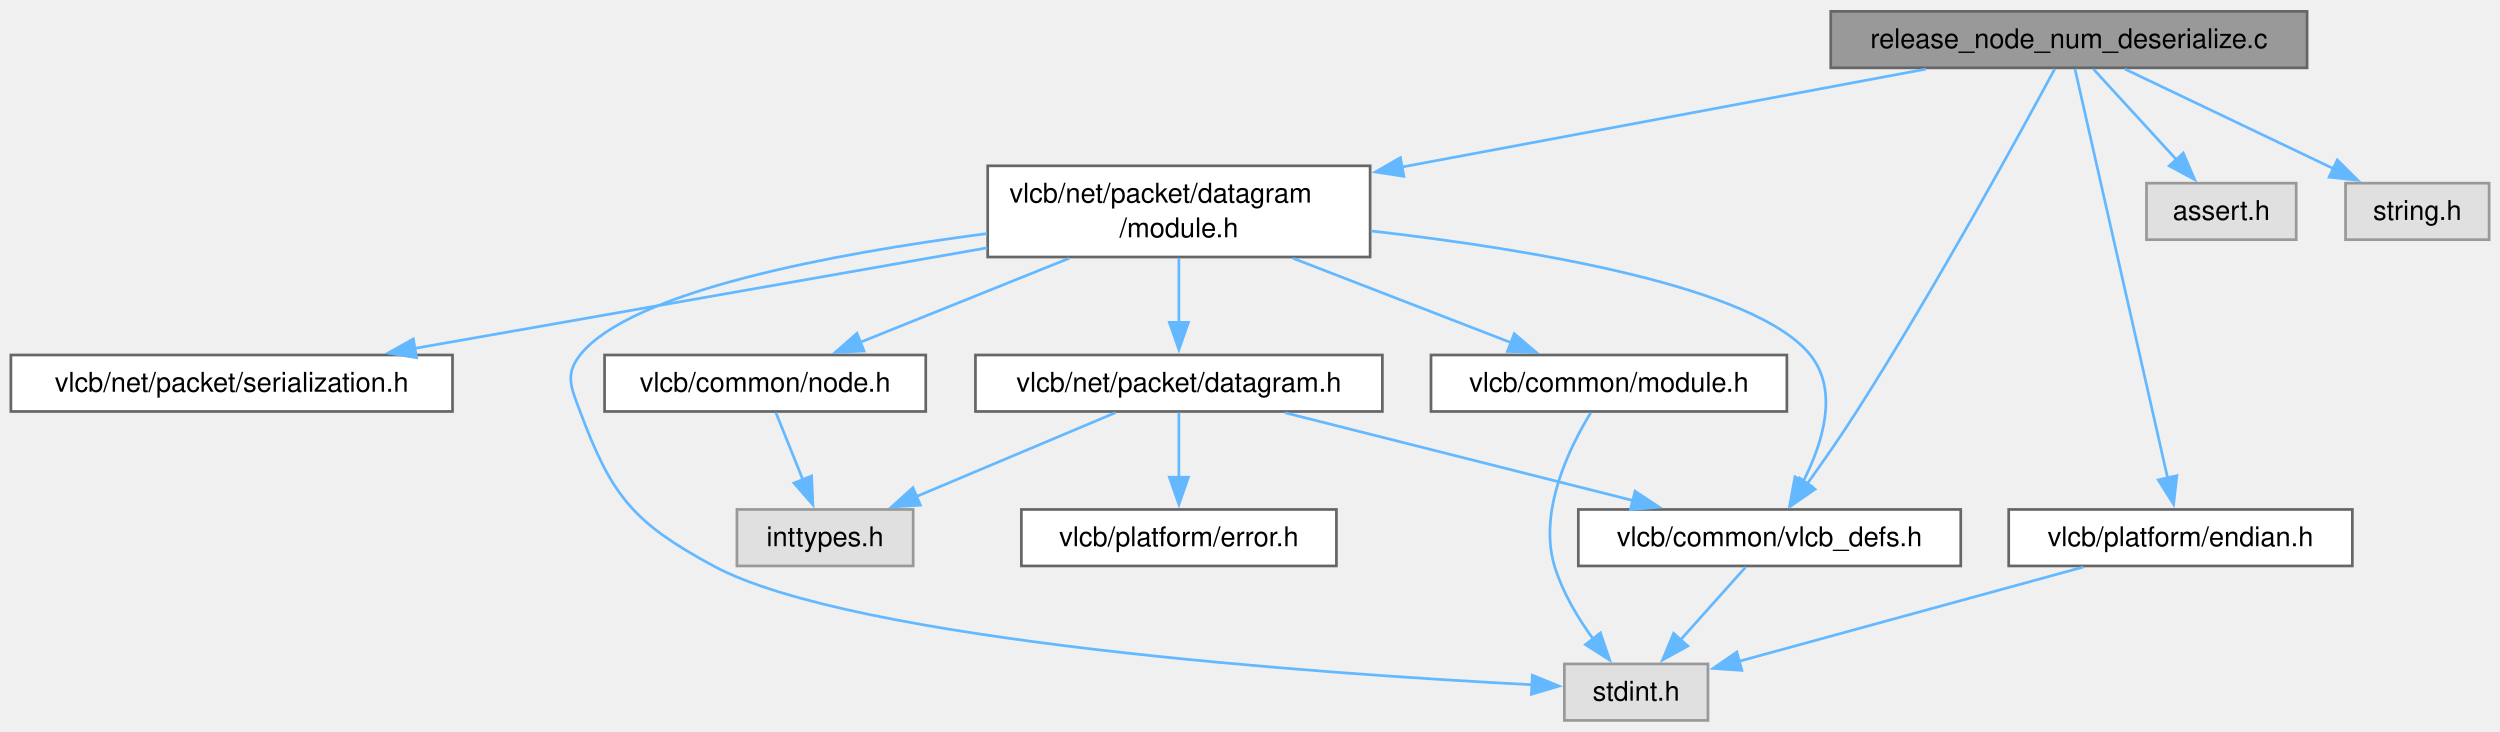
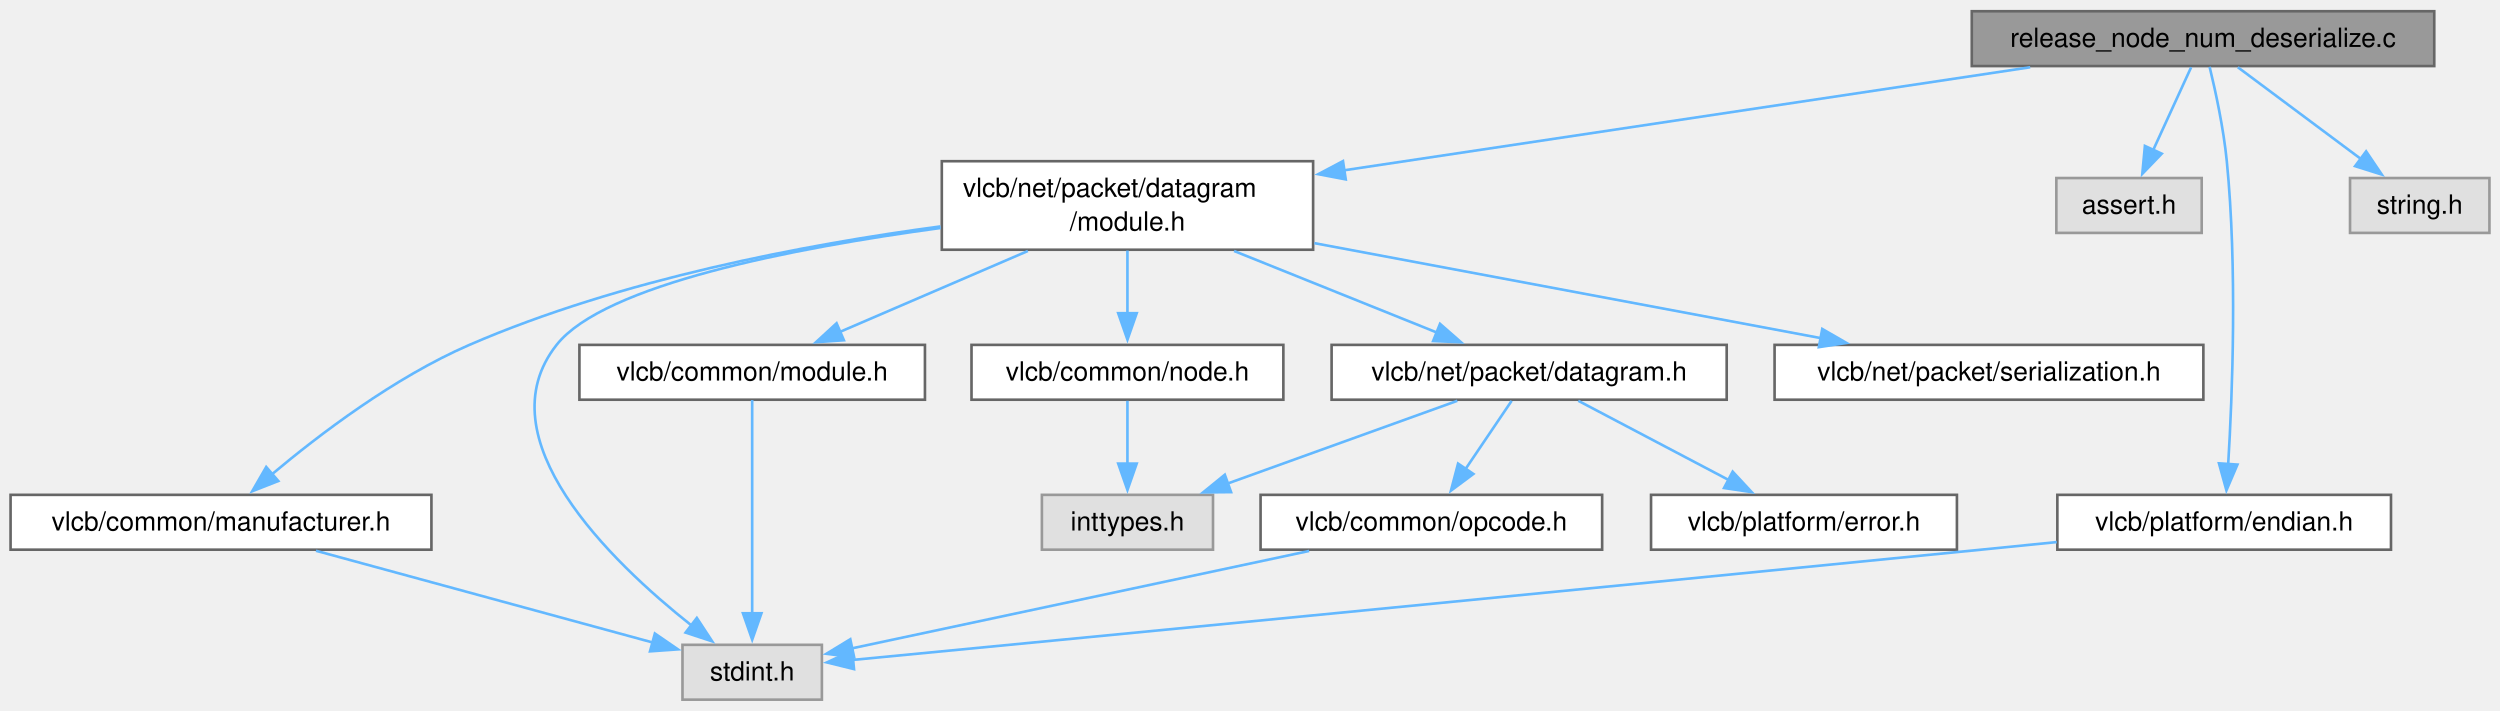
- <svg xmlns="http://www.w3.org/2000/svg" xmlns:xlink="http://www.w3.org/1999/xlink" width="919pt" height="269pt" viewBox="0.00 0.00 918.50 268.50">
+ <svg xmlns="http://www.w3.org/2000/svg" xmlns:xlink="http://www.w3.org/1999/xlink" width="946pt" height="269pt" viewBox="0.00 0.00 946.00 268.50">
  <g id="graph0" class="graph" transform="scale(1 1) rotate(0) translate(4 264.5)">
    <g id="Node000001" class="node">
      <g id="a_Node000001">
        <a xlink:title=" ">
-           <polygon fill="#999999" stroke="#666666" points="843.62,-260.5 668.62,-260.5 668.62,-239.75 843.62,-239.75 843.62,-260.5" />
-           <text text-anchor="middle" x="756.12" y="-247" font-family="Helvetica,sans-Serif" font-size="10.00">release_node_num_deserialize.c</text>
+           <polygon fill="#999999" stroke="#666666" points="917.12,-260.5 742.12,-260.5 742.12,-239.75 917.12,-239.75 917.12,-260.5" />
+           <text text-anchor="middle" x="829.62" y="-247" font-family="Helvetica,sans-Serif" font-size="10.00">release_node_num_deserialize.c</text>
        </a>
      </g>
    </g>
    <g id="Node000002" class="node">
      <g id="a_Node000002">
        <a xlink:href="net_2inc_2vlcb_2net_2packet_2datagram_2module_8h.html" target="_top" xlink:title=" ">
-           <polygon fill="white" stroke="#666666" points="499.38,-203.75 358.88,-203.75 358.88,-170.25 499.38,-170.25 499.38,-203.75" />
-           <text text-anchor="start" x="366.88" y="-190.25" font-family="Helvetica,sans-Serif" font-size="10.00">vlcb/net/packet/datagram</text>
-           <text text-anchor="middle" x="429.12" y="-177.5" font-family="Helvetica,sans-Serif" font-size="10.00">/module.h</text>
+           <polygon fill="white" stroke="#666666" points="492.88,-203.75 352.38,-203.75 352.38,-170.25 492.88,-170.25 492.88,-203.75" />
+           <text text-anchor="start" x="360.38" y="-190.25" font-family="Helvetica,sans-Serif" font-size="10.00">vlcb/net/packet/datagram</text>
+           <text text-anchor="middle" x="422.62" y="-177.5" font-family="Helvetica,sans-Serif" font-size="10.00">/module.h</text>
        </a>
      </g>
    </g>
    <g id="edge1_Node000001_Node000002" class="edge">
      <g id="a_edge1_Node000001_Node000002">
        <a xlink:title=" ">
-           <path fill="none" stroke="#63b8ff" d="M703.59,-239.3C651.58,-229.58 571.21,-214.56 510.86,-203.28" />
-           <polygon fill="#63b8ff" stroke="#63b8ff" points="511.79,-199.89 501.32,-201.5 510.51,-206.77 511.79,-199.89" />
-         </a>
-       </g>
-     </g>
-     <g id="Node000007" class="node">
-       <g id="a_Node000007">
-         <a xlink:href="vlcb__defs_8h.html" target="_top" xlink:title=" ">
-           <polygon fill="white" stroke="#666666" points="716.38,-77.5 575.88,-77.5 575.88,-56.75 716.38,-56.75 716.38,-77.5" />
-           <text text-anchor="middle" x="646.12" y="-64" font-family="Helvetica,sans-Serif" font-size="10.00">vlcb/common/vlcb_defs.h</text>
-         </a>
-       </g>
-     </g>
-     <g id="edge15_Node000001_Node000007" class="edge">
-       <g id="a_edge15_Node000001_Node000007">
-         <a xlink:title=" ">
-           <path fill="none" stroke="#63b8ff" d="M750.94,-239.41C738.83,-216.88 707.5,-159.52 678.12,-113.5 672.44,-104.59 665.75,-94.98 659.96,-86.91" />
-           <polygon fill="#63b8ff" stroke="#63b8ff" points="662.85,-84.94 654.14,-78.91 657.19,-89.06 662.85,-84.94" />
-         </a>
-       </g>
-     </g>
-     <g id="Node000011" class="node">
-       <g id="a_Node000011">
-         <a xlink:title=" ">
-           <polygon fill="#e0e0e0" stroke="#999999" points="839.62,-197.38 784.62,-197.38 784.62,-176.62 839.62,-176.62 839.62,-197.38" />
-           <text text-anchor="middle" x="812.12" y="-183.88" font-family="Helvetica,sans-Serif" font-size="10.00">assert.h</text>
-         </a>
-       </g>
-     </g>
-     <g id="edge14_Node000001_Node000011" class="edge">
-       <g id="a_edge14_Node000001_Node000011">
-         <a xlink:title=" ">
-           <path fill="none" stroke="#63b8ff" d="M765.12,-239.3C773.33,-230.34 785.68,-216.87 795.65,-205.98" />
-           <polygon fill="#63b8ff" stroke="#63b8ff" points="798.14,-208.45 802.31,-198.71 792.98,-203.72 798.14,-208.45" />
+           <path fill="none" stroke="#63b8ff" d="M764.23,-239.3C693.56,-228.69 580.8,-211.75 504.33,-200.27" />
+           <polygon fill="#63b8ff" stroke="#63b8ff" points="505.23,-196.87 494.82,-198.84 504.19,-203.79 505.23,-196.87" />
        </a>
      </g>
    </g>
    <g id="Node000012" class="node">
      <g id="a_Node000012">
-         <a xlink:href="endian_8h.html" target="_top" xlink:title=" ">
-           <polygon fill="white" stroke="#666666" points="860.25,-77.5 734,-77.5 734,-56.75 860.25,-56.75 860.25,-77.5" />
-           <text text-anchor="middle" x="797.12" y="-64" font-family="Helvetica,sans-Serif" font-size="10.00">vlcb/platform/endian.h</text>
-         </a>
-       </g>
-     </g>
-     <g id="edge16_Node000001_Node000012" class="edge">
-       <g id="a_edge16_Node000001_Node000012">
-         <a xlink:title=" ">
-           <path fill="none" stroke="#63b8ff" d="M758.33,-239.39C764.75,-211.04 783.56,-128.01 792.41,-88.93" />
-           <polygon fill="#63b8ff" stroke="#63b8ff" points="795.78,-89.91 794.58,-79.38 788.95,-88.36 795.78,-89.91" />
+         <a xlink:title=" ">
+           <polygon fill="#e0e0e0" stroke="#999999" points="829.12,-197.38 774.12,-197.38 774.12,-176.62 829.12,-176.62 829.12,-197.38" />
+           <text text-anchor="middle" x="801.62" y="-183.88" font-family="Helvetica,sans-Serif" font-size="10.00">assert.h</text>
+         </a>
+       </g>
+     </g>
+     <g id="edge15_Node000001_Node000012" class="edge">
+       <g id="a_edge15_Node000001_Node000012">
+         <a xlink:title=" ">
+           <path fill="none" stroke="#63b8ff" d="M825.13,-239.3C821.27,-230.88 815.58,-218.47 810.77,-207.97" />
+           <polygon fill="#63b8ff" stroke="#63b8ff" points="814,-206.6 806.65,-198.97 807.63,-209.52 814,-206.6" />
        </a>
      </g>
    </g>
    <g id="Node000013" class="node">
      <g id="a_Node000013">
-         <a xlink:title=" ">
-           <polygon fill="#e0e0e0" stroke="#999999" points="910.5,-197.38 857.75,-197.38 857.75,-176.62 910.5,-176.62 910.5,-197.38" />
-           <text text-anchor="middle" x="884.12" y="-183.88" font-family="Helvetica,sans-Serif" font-size="10.00">string.h</text>
-         </a>
-       </g>
-     </g>
-     <g id="edge18_Node000001_Node000013" class="edge">
-       <g id="a_edge18_Node000001_Node000013">
-         <a xlink:title=" ">
-           <path fill="none" stroke="#63b8ff" d="M776.69,-239.3C797.4,-229.41 829.61,-214.03 853.36,-202.69" />
-           <polygon fill="#63b8ff" stroke="#63b8ff" points="854.73,-205.92 862.24,-198.45 851.71,-199.6 854.73,-205.92" />
+         <a xlink:href="endian_8h.html" target="_top" xlink:title=" ">
+           <polygon fill="white" stroke="#666666" points="900.75,-77.5 774.5,-77.5 774.5,-56.75 900.75,-56.75 900.75,-77.5" />
+           <text text-anchor="middle" x="837.62" y="-64" font-family="Helvetica,sans-Serif" font-size="10.00">vlcb/platform/endian.h</text>
+         </a>
+       </g>
+     </g>
+     <g id="edge16_Node000001_Node000013" class="edge">
+       <g id="a_edge16_Node000001_Node000013">
+         <a xlink:title=" ">
+           <path fill="none" stroke="#63b8ff" d="M832.11,-239.47C834.33,-230.34 837.4,-216.22 838.62,-203.75 842.6,-163.27 840.76,-115.67 839.14,-88.99" />
+           <polygon fill="#63b8ff" stroke="#63b8ff" points="842.64,-88.95 838.48,-79.2 835.66,-89.41 842.64,-88.95" />
+         </a>
+       </g>
+     </g>
+     <g id="Node000014" class="node">
+       <g id="a_Node000014">
+         <a xlink:title=" ">
+           <polygon fill="#e0e0e0" stroke="#999999" points="938,-197.38 885.25,-197.38 885.25,-176.62 938,-176.62 938,-197.38" />
+           <text text-anchor="middle" x="911.62" y="-183.88" font-family="Helvetica,sans-Serif" font-size="10.00">string.h</text>
+         </a>
+       </g>
+     </g>
+     <g id="edge18_Node000001_Node000014" class="edge">
+       <g id="a_edge18_Node000001_Node000014">
+         <a xlink:title=" ">
+           <path fill="none" stroke="#63b8ff" d="M842.8,-239.3C855.35,-229.95 874.49,-215.68 889.41,-204.56" />
+           <polygon fill="#63b8ff" stroke="#63b8ff" points="891.34,-207.48 897.27,-198.7 887.16,-201.87 891.34,-207.48" />
        </a>
      </g>
    </g>
    <g id="Node000003" class="node">
      <g id="a_Node000003">
-         <a xlink:href="common_2inc_2vlcb_2common_2module_8h.html" target="_top" xlink:title=" ">
-           <polygon fill="white" stroke="#666666" points="652.5,-134.25 521.75,-134.25 521.75,-113.5 652.5,-113.5 652.5,-134.25" />
-           <text text-anchor="middle" x="587.12" y="-120.75" font-family="Helvetica,sans-Serif" font-size="10.00">vlcb/common/module.h</text>
+         <a xlink:href="manufacturer_8h.html" target="_top" xlink:title=" ">
+           <polygon fill="white" stroke="#666666" points="159.25,-77.5 0,-77.5 0,-56.75 159.25,-56.75 159.25,-77.5" />
+           <text text-anchor="middle" x="79.62" y="-64" font-family="Helvetica,sans-Serif" font-size="10.00">vlcb/common/manufacturer.h</text>
        </a>
      </g>
    </g>
    <g id="edge2_Node000002_Node000003" class="edge">
      <g id="a_edge2_Node000002_Node000003">
        <a xlink:title=" ">
-           <path fill="none" stroke="#63b8ff" d="M471.05,-169.78C495.99,-160.13 527.31,-148.02 551.12,-138.8" />
-           <polygon fill="#63b8ff" stroke="#63b8ff" points="552.34,-142.08 560.41,-135.21 549.82,-135.56 552.34,-142.08" />
+           <path fill="none" stroke="#63b8ff" d="M351.88,-179.08C300.73,-172.24 230.85,-159.05 173.62,-134.25 145.25,-121.95 116.78,-100.31 98.73,-85.14" />
+           <polygon fill="#63b8ff" stroke="#63b8ff" points="101.31,-82.74 91.44,-78.87 96.74,-88.05 101.31,-82.74" />
        </a>
      </g>
    </g>
    <g id="Node000004" class="node">
      <g id="a_Node000004">
        <a xlink:title=" ">
-           <polygon fill="#e0e0e0" stroke="#999999" points="623.5,-20.75 570.75,-20.75 570.75,0 623.5,0 623.5,-20.75" />
-           <text text-anchor="middle" x="597.12" y="-7.25" font-family="Helvetica,sans-Serif" font-size="10.00">stdint.h</text>
-         </a>
-       </g>
-     </g>
-     <g id="edge13_Node000002_Node000004" class="edge">
-       <g id="a_edge13_Node000002_Node000004">
-         <a xlink:title=" ">
-           <path fill="none" stroke="#63b8ff" d="M358.59,-178.85C301.48,-171.44 227.61,-157.59 209.12,-134.25 203.4,-127.02 205.91,-122.14 209.12,-113.5 220.74,-82.27 228.81,-72.6 258.12,-56.75 309.48,-28.97 481.98,-17.1 559.2,-13.08" />
-           <polygon fill="#63b8ff" stroke="#63b8ff" points="558.98,-16.6 568.8,-12.6 558.63,-9.61 558.98,-16.6" />
+           <polygon fill="#e0e0e0" stroke="#999999" points="307,-20.75 254.25,-20.75 254.25,0 307,0 307,-20.75" />
+           <text text-anchor="middle" x="280.62" y="-7.25" font-family="Helvetica,sans-Serif" font-size="10.00">stdint.h</text>
+         </a>
+       </g>
+     </g>
+     <g id="edge14_Node000002_Node000004" class="edge">
+       <g id="a_edge14_Node000002_Node000004">
+         <a xlink:title=" ">
+           <path fill="none" stroke="#63b8ff" d="M351.96,-178.49C296.09,-170.91 224.59,-157.03 206.62,-134.25 178.81,-98.99 226.91,-52.43 257.77,-27.99" />
+           <polygon fill="#63b8ff" stroke="#63b8ff" points="259.68,-30.93 265.49,-22.07 255.42,-25.38 259.68,-30.93" />
        </a>
      </g>
    </g>
    <g id="Node000005" class="node">
      <g id="a_Node000005">
-         <a xlink:href="node_8h.html" target="_top" xlink:title=" ">
-           <polygon fill="white" stroke="#666666" points="336.12,-134.25 218.12,-134.25 218.12,-113.5 336.12,-113.5 336.12,-134.25" />
-           <text text-anchor="middle" x="277.12" y="-120.75" font-family="Helvetica,sans-Serif" font-size="10.00">vlcb/common/node.h</text>
+         <a xlink:href="common_2inc_2vlcb_2common_2module_8h.html" target="_top" xlink:title=" ">
+           <polygon fill="white" stroke="#666666" points="346,-134.25 215.25,-134.25 215.25,-113.5 346,-113.5 346,-134.25" />
+           <text text-anchor="middle" x="280.62" y="-120.75" font-family="Helvetica,sans-Serif" font-size="10.00">vlcb/common/module.h</text>
        </a>
      </g>
    </g>
    <g id="edge4_Node000002_Node000005" class="edge">
      <g id="a_edge4_Node000002_Node000005">
        <a xlink:title=" ">
-           <path fill="none" stroke="#63b8ff" d="M388.79,-169.78C364.91,-160.18 334.94,-148.13 312.07,-138.93" />
-           <polygon fill="#63b8ff" stroke="#63b8ff" points="313.46,-135.71 302.87,-135.23 310.85,-142.21 313.46,-135.71" />
-         </a>
-       </g>
-     </g>
-     <g id="edge6_Node000002_Node000007" class="edge">
-       <g id="a_edge6_Node000002_Node000007">
-         <a xlink:title=" ">
-           <path fill="none" stroke="#63b8ff" d="M499.63,-179.84C560.29,-172.91 641.12,-159.21 661.12,-134.25 671.69,-121.07 665.7,-101.9 658.4,-87.59" />
-           <polygon fill="#63b8ff" stroke="#63b8ff" points="661.55,-86.05 653.56,-79.09 655.47,-89.51 661.55,-86.05" />
+           <path fill="none" stroke="#63b8ff" d="M384.94,-169.78C362.83,-160.26 335.15,-148.35 313.86,-139.18" />
+           <polygon fill="#63b8ff" stroke="#63b8ff" points="315.33,-136 304.76,-135.26 312.56,-142.43 315.33,-136" />
+         </a>
+       </g>
+     </g>
+     <g id="Node000006" class="node">
+       <g id="a_Node000006">
+         <a xlink:href="node_8h.html" target="_top" xlink:title=" ">
+           <polygon fill="white" stroke="#666666" points="481.62,-134.25 363.62,-134.25 363.62,-113.5 481.62,-113.5 481.62,-134.25" />
+           <text text-anchor="middle" x="422.62" y="-120.75" font-family="Helvetica,sans-Serif" font-size="10.00">vlcb/common/node.h</text>
+         </a>
+       </g>
+     </g>
+     <g id="edge6_Node000002_Node000006" class="edge">
+       <g id="a_edge6_Node000002_Node000006">
+         <a xlink:title=" ">
+           <path fill="none" stroke="#63b8ff" d="M422.62,-169.94C422.62,-162.6 422.62,-153.82 422.62,-145.96" />
+           <polygon fill="#63b8ff" stroke="#63b8ff" points="426.13,-146.23 422.63,-136.23 419.13,-146.23 426.13,-146.23" />
        </a>
      </g>
    </g>
    <g id="Node000008" class="node">
      <g id="a_Node000008">
        <a xlink:href="packet_2datagram_8h.html" target="_top" xlink:title=" ">
-           <polygon fill="white" stroke="#666666" points="503.88,-134.25 354.38,-134.25 354.38,-113.5 503.88,-113.5 503.88,-134.25" />
-           <text text-anchor="middle" x="429.12" y="-120.75" font-family="Helvetica,sans-Serif" font-size="10.00">vlcb/net/packet/datagram.h</text>
+           <polygon fill="white" stroke="#666666" points="649.38,-134.25 499.88,-134.25 499.88,-113.5 649.38,-113.5 649.38,-134.25" />
+           <text text-anchor="middle" x="574.62" y="-120.75" font-family="Helvetica,sans-Serif" font-size="10.00">vlcb/net/packet/datagram.h</text>
        </a>
      </g>
    </g>
    <g id="edge8_Node000002_Node000008" class="edge">
      <g id="a_edge8_Node000002_Node000008">
        <a xlink:title=" ">
-           <path fill="none" stroke="#63b8ff" d="M429.12,-169.94C429.12,-162.6 429.12,-153.82 429.12,-145.96" />
-           <polygon fill="#63b8ff" stroke="#63b8ff" points="432.63,-146.23 429.13,-136.23 425.63,-146.23 432.63,-146.23" />
+           <path fill="none" stroke="#63b8ff" d="M462.96,-169.78C486.84,-160.18 516.81,-148.13 539.68,-138.93" />
+           <polygon fill="#63b8ff" stroke="#63b8ff" points="540.9,-142.21 548.88,-135.23 538.29,-135.71 540.9,-142.21" />
+         </a>
+       </g>
+     </g>
+     <g id="Node000011" class="node">
+       <g id="a_Node000011">
+         <a xlink:href="serialization_8h.html" target="_top" xlink:title=" ">
+           <polygon fill="white" stroke="#666666" points="829.75,-134.25 667.5,-134.25 667.5,-113.5 829.75,-113.5 829.75,-134.25" />
+           <text text-anchor="middle" x="748.62" y="-120.75" font-family="Helvetica,sans-Serif" font-size="10.00">vlcb/net/packet/serialization.h</text>
+         </a>
+       </g>
+     </g>
+     <g id="edge13_Node000002_Node000011" class="edge">
+       <g id="a_edge13_Node000002_Node000011">
+         <a xlink:title=" ">
+           <path fill="none" stroke="#63b8ff" d="M493.36,-172.74C550.48,-162.03 630.12,-147.09 685.19,-136.77" />
+           <polygon fill="#63b8ff" stroke="#63b8ff" points="685.54,-140.27 694.72,-134.98 684.25,-133.39 685.54,-140.27" />
+         </a>
+       </g>
+     </g>
+     <g id="edge3_Node000003_Node000004" class="edge">
+       <g id="a_edge3_Node000003_Node000004">
+         <a xlink:title=" ">
+           <path fill="none" stroke="#63b8ff" d="M115.56,-56.34C151.58,-46.53 206.79,-31.49 243.3,-21.54" />
+           <polygon fill="#63b8ff" stroke="#63b8ff" points="243.8,-25.03 252.53,-19.03 241.96,-18.28 243.8,-25.03" />
+         </a>
+       </g>
+     </g>
+     <g id="edge5_Node000005_Node000004" class="edge">
+       <g id="a_edge5_Node000005_Node000004">
+         <a xlink:title=" ">
+           <path fill="none" stroke="#63b8ff" d="M280.62,-113.37C280.62,-95.6 280.62,-56.97 280.62,-32.68" />
+           <polygon fill="#63b8ff" stroke="#63b8ff" points="284.13,-32.69 280.63,-22.69 277.13,-32.69 284.13,-32.69" />
+         </a>
+       </g>
+     </g>
+     <g id="Node000007" class="node">
+       <g id="a_Node000007">
+         <a xlink:title=" ">
+           <polygon fill="#e0e0e0" stroke="#999999" points="455,-77.5 390.25,-77.5 390.25,-56.75 455,-56.75 455,-77.5" />
+           <text text-anchor="middle" x="422.62" y="-64" font-family="Helvetica,sans-Serif" font-size="10.00">inttypes.h</text>
+         </a>
+       </g>
+     </g>
+     <g id="edge7_Node000006_Node000007" class="edge">
+       <g id="a_edge7_Node000006_Node000007">
+         <a xlink:title=" ">
+           <path fill="none" stroke="#63b8ff" d="M422.62,-113.09C422.62,-106.47 422.62,-97.47 422.62,-89.27" />
+           <polygon fill="#63b8ff" stroke="#63b8ff" points="426.13,-89.34 422.63,-79.34 419.13,-89.34 426.13,-89.34" />
+         </a>
+       </g>
+     </g>
+     <g id="edge9_Node000008_Node000007" class="edge">
+       <g id="a_edge9_Node000008_Node000007">
+         <a xlink:title=" ">
+           <path fill="none" stroke="#63b8ff" d="M547.45,-113.09C523.21,-104.36 487.47,-91.48 460.44,-81.75" />
+           <polygon fill="#63b8ff" stroke="#63b8ff" points="461.84,-78.53 451.24,-78.43 459.47,-85.12 461.84,-78.53" />
+         </a>
+       </g>
+     </g>
+     <g id="Node000009" class="node">
+       <g id="a_Node000009">
+         <a xlink:href="opcode_8h.html" target="_top" xlink:title=" ">
+           <polygon fill="white" stroke="#666666" points="602.25,-77.5 473,-77.5 473,-56.75 602.25,-56.75 602.25,-77.5" />
+           <text text-anchor="middle" x="537.62" y="-64" font-family="Helvetica,sans-Serif" font-size="10.00">vlcb/common/opcode.h</text>
+         </a>
+       </g>
+     </g>
+     <g id="edge10_Node000008_Node000009" class="edge">
+       <g id="a_edge10_Node000008_Node000009">
+         <a xlink:title=" ">
+           <path fill="none" stroke="#63b8ff" d="M568.01,-113.09C563.17,-105.92 556.45,-95.98 550.55,-87.26" />
+           <polygon fill="#63b8ff" stroke="#63b8ff" points="553.53,-85.41 545.03,-79.08 547.73,-89.33 553.53,-85.41" />
        </a>
      </g>
    </g>
    <g id="Node000010" class="node">
      <g id="a_Node000010">
-         <a xlink:href="serialization_8h.html" target="_top" xlink:title=" ">
-           <polygon fill="white" stroke="#666666" points="162.25,-134.25 0,-134.25 0,-113.5 162.25,-113.5 162.25,-134.25" />
-           <text text-anchor="middle" x="81.12" y="-120.75" font-family="Helvetica,sans-Serif" font-size="10.00">vlcb/net/packet/serialization.h</text>
-         </a>
-       </g>
-     </g>
-     <g id="edge12_Node000002_Node000010" class="edge">
-       <g id="a_edge12_Node000002_Node000010">
-         <a xlink:title=" ">
-           <path fill="none" stroke="#63b8ff" d="M358.7,-173.63C297.32,-162.85 208.89,-147.32 148.44,-136.7" />
-           <polygon fill="#63b8ff" stroke="#63b8ff" points="149.06,-133.25 138.61,-134.97 147.85,-140.15 149.06,-133.25" />
-         </a>
-       </g>
-     </g>
-     <g id="edge3_Node000003_Node000004" class="edge">
-       <g id="a_edge3_Node000003_Node000004">
-         <a xlink:title=" ">
-           <path fill="none" stroke="#63b8ff" d="M580.43,-113.02C572.51,-100.1 561.12,-76.74 567.12,-56.75 570.03,-47.08 575.74,-37.58 581.4,-29.79" />
-           <polygon fill="#63b8ff" stroke="#63b8ff" points="583.99,-32.17 587.41,-22.14 578.48,-27.85 583.99,-32.17" />
-         </a>
-       </g>
-     </g>
-     <g id="Node000006" class="node">
-       <g id="a_Node000006">
-         <a xlink:title=" ">
-           <polygon fill="#e0e0e0" stroke="#999999" points="331.5,-77.5 266.75,-77.5 266.75,-56.75 331.5,-56.75 331.5,-77.5" />
-           <text text-anchor="middle" x="299.12" y="-64" font-family="Helvetica,sans-Serif" font-size="10.00">inttypes.h</text>
-         </a>
-       </g>
-     </g>
-     <g id="edge5_Node000005_Node000006" class="edge">
-       <g id="a_edge5_Node000005_Node000006">
-         <a xlink:title=" ">
-           <path fill="none" stroke="#63b8ff" d="M281.06,-113.09C283.81,-106.24 287.59,-96.84 290.98,-88.4" />
-           <polygon fill="#63b8ff" stroke="#63b8ff" points="294.18,-89.82 294.66,-79.23 287.69,-87.21 294.18,-89.82" />
-         </a>
-       </g>
-     </g>
-     <g id="edge7_Node000007_Node000004" class="edge">
-       <g id="a_edge7_Node000007_Node000004">
-         <a xlink:title=" ">
-           <path fill="none" stroke="#63b8ff" d="M637.36,-56.34C630.68,-48.86 621.27,-38.36 613.24,-29.38" />
-           <polygon fill="#63b8ff" stroke="#63b8ff" points="616.1,-27.32 606.82,-22.21 610.88,-31.99 616.1,-27.32" />
-         </a>
-       </g>
-     </g>
-     <g id="edge9_Node000008_Node000006" class="edge">
-       <g id="a_edge9_Node000008_Node000006">
-         <a xlink:title=" ">
-           <path fill="none" stroke="#63b8ff" d="M405.88,-113.09C385.46,-104.48 355.49,-91.86 332.5,-82.18" />
-           <polygon fill="#63b8ff" stroke="#63b8ff" points="334.13,-79.07 323.56,-78.42 331.42,-85.52 334.13,-79.07" />
-         </a>
-       </g>
-     </g>
-     <g id="edge10_Node000008_Node000007" class="edge">
-       <g id="a_edge10_Node000008_Node000007">
-         <a xlink:title=" ">
-           <path fill="none" stroke="#63b8ff" d="M468.17,-113.02C503.93,-104 557.06,-90.6 595.96,-80.78" />
-           <polygon fill="#63b8ff" stroke="#63b8ff" points="596.72,-84.2 605.56,-78.36 595.01,-77.41 596.72,-84.2" />
-         </a>
-       </g>
-     </g>
-     <g id="Node000009" class="node">
-       <g id="a_Node000009">
        <a xlink:href="error_8h.html" target="_top" xlink:title=" ">
-           <polygon fill="white" stroke="#666666" points="487,-77.5 371.25,-77.5 371.25,-56.75 487,-56.75 487,-77.5" />
-           <text text-anchor="middle" x="429.12" y="-64" font-family="Helvetica,sans-Serif" font-size="10.00">vlcb/platform/error.h</text>
-         </a>
-       </g>
-     </g>
-     <g id="edge11_Node000008_Node000009" class="edge">
-       <g id="a_edge11_Node000008_Node000009">
-         <a xlink:title=" ">
-           <path fill="none" stroke="#63b8ff" d="M429.12,-113.09C429.12,-106.47 429.12,-97.47 429.12,-89.27" />
-           <polygon fill="#63b8ff" stroke="#63b8ff" points="432.63,-89.34 429.13,-79.34 425.63,-89.34 432.63,-89.34" />
-         </a>
-       </g>
-     </g>
-     <g id="edge17_Node000012_Node000004" class="edge">
-       <g id="a_edge17_Node000012_Node000004">
-         <a xlink:title=" ">
-           <path fill="none" stroke="#63b8ff" d="M761.37,-56.34C725.63,-46.55 670.9,-31.57 634.58,-21.63" />
-           <polygon fill="#63b8ff" stroke="#63b8ff" points="635.96,-18.38 625.39,-19.11 634.11,-25.13 635.96,-18.38" />
+           <polygon fill="white" stroke="#666666" points="736.5,-77.5 620.75,-77.5 620.75,-56.75 736.5,-56.75 736.5,-77.5" />
+           <text text-anchor="middle" x="678.62" y="-64" font-family="Helvetica,sans-Serif" font-size="10.00">vlcb/platform/error.h</text>
+         </a>
+       </g>
+     </g>
+     <g id="edge12_Node000008_Node000010" class="edge">
+       <g id="a_edge12_Node000008_Node000010">
+         <a xlink:title=" ">
+           <path fill="none" stroke="#63b8ff" d="M593.22,-113.09C609.04,-104.76 632.02,-92.66 650.16,-83.11" />
+           <polygon fill="#63b8ff" stroke="#63b8ff" points="651.64,-86.29 658.85,-78.53 648.37,-80.09 651.64,-86.29" />
+         </a>
+       </g>
+     </g>
+     <g id="edge11_Node000009_Node000004" class="edge">
+       <g id="a_edge11_Node000009_Node000004">
+         <a xlink:title=" ">
+           <path fill="none" stroke="#63b8ff" d="M491.38,-56.27C441.93,-45.74 364.43,-29.23 318.47,-19.44" />
+           <polygon fill="#63b8ff" stroke="#63b8ff" points="319.21,-16.02 308.7,-17.36 317.75,-22.86 319.21,-16.02" />
+         </a>
+       </g>
+     </g>
+     <g id="edge17_Node000013_Node000004" class="edge">
+       <g id="a_edge17_Node000013_Node000004">
+         <a xlink:title=" ">
+           <path fill="none" stroke="#63b8ff" d="M774.28,-59.63C764.68,-58.66 754.89,-57.67 745.62,-56.75 587.09,-40.94 398.09,-22.68 318.7,-15.04" />
+           <polygon fill="#63b8ff" stroke="#63b8ff" points="319.16,-11.56 308.87,-14.09 318.49,-18.53 319.16,-11.56" />
        </a>
      </g>
    </g>
  </g>
</svg>
